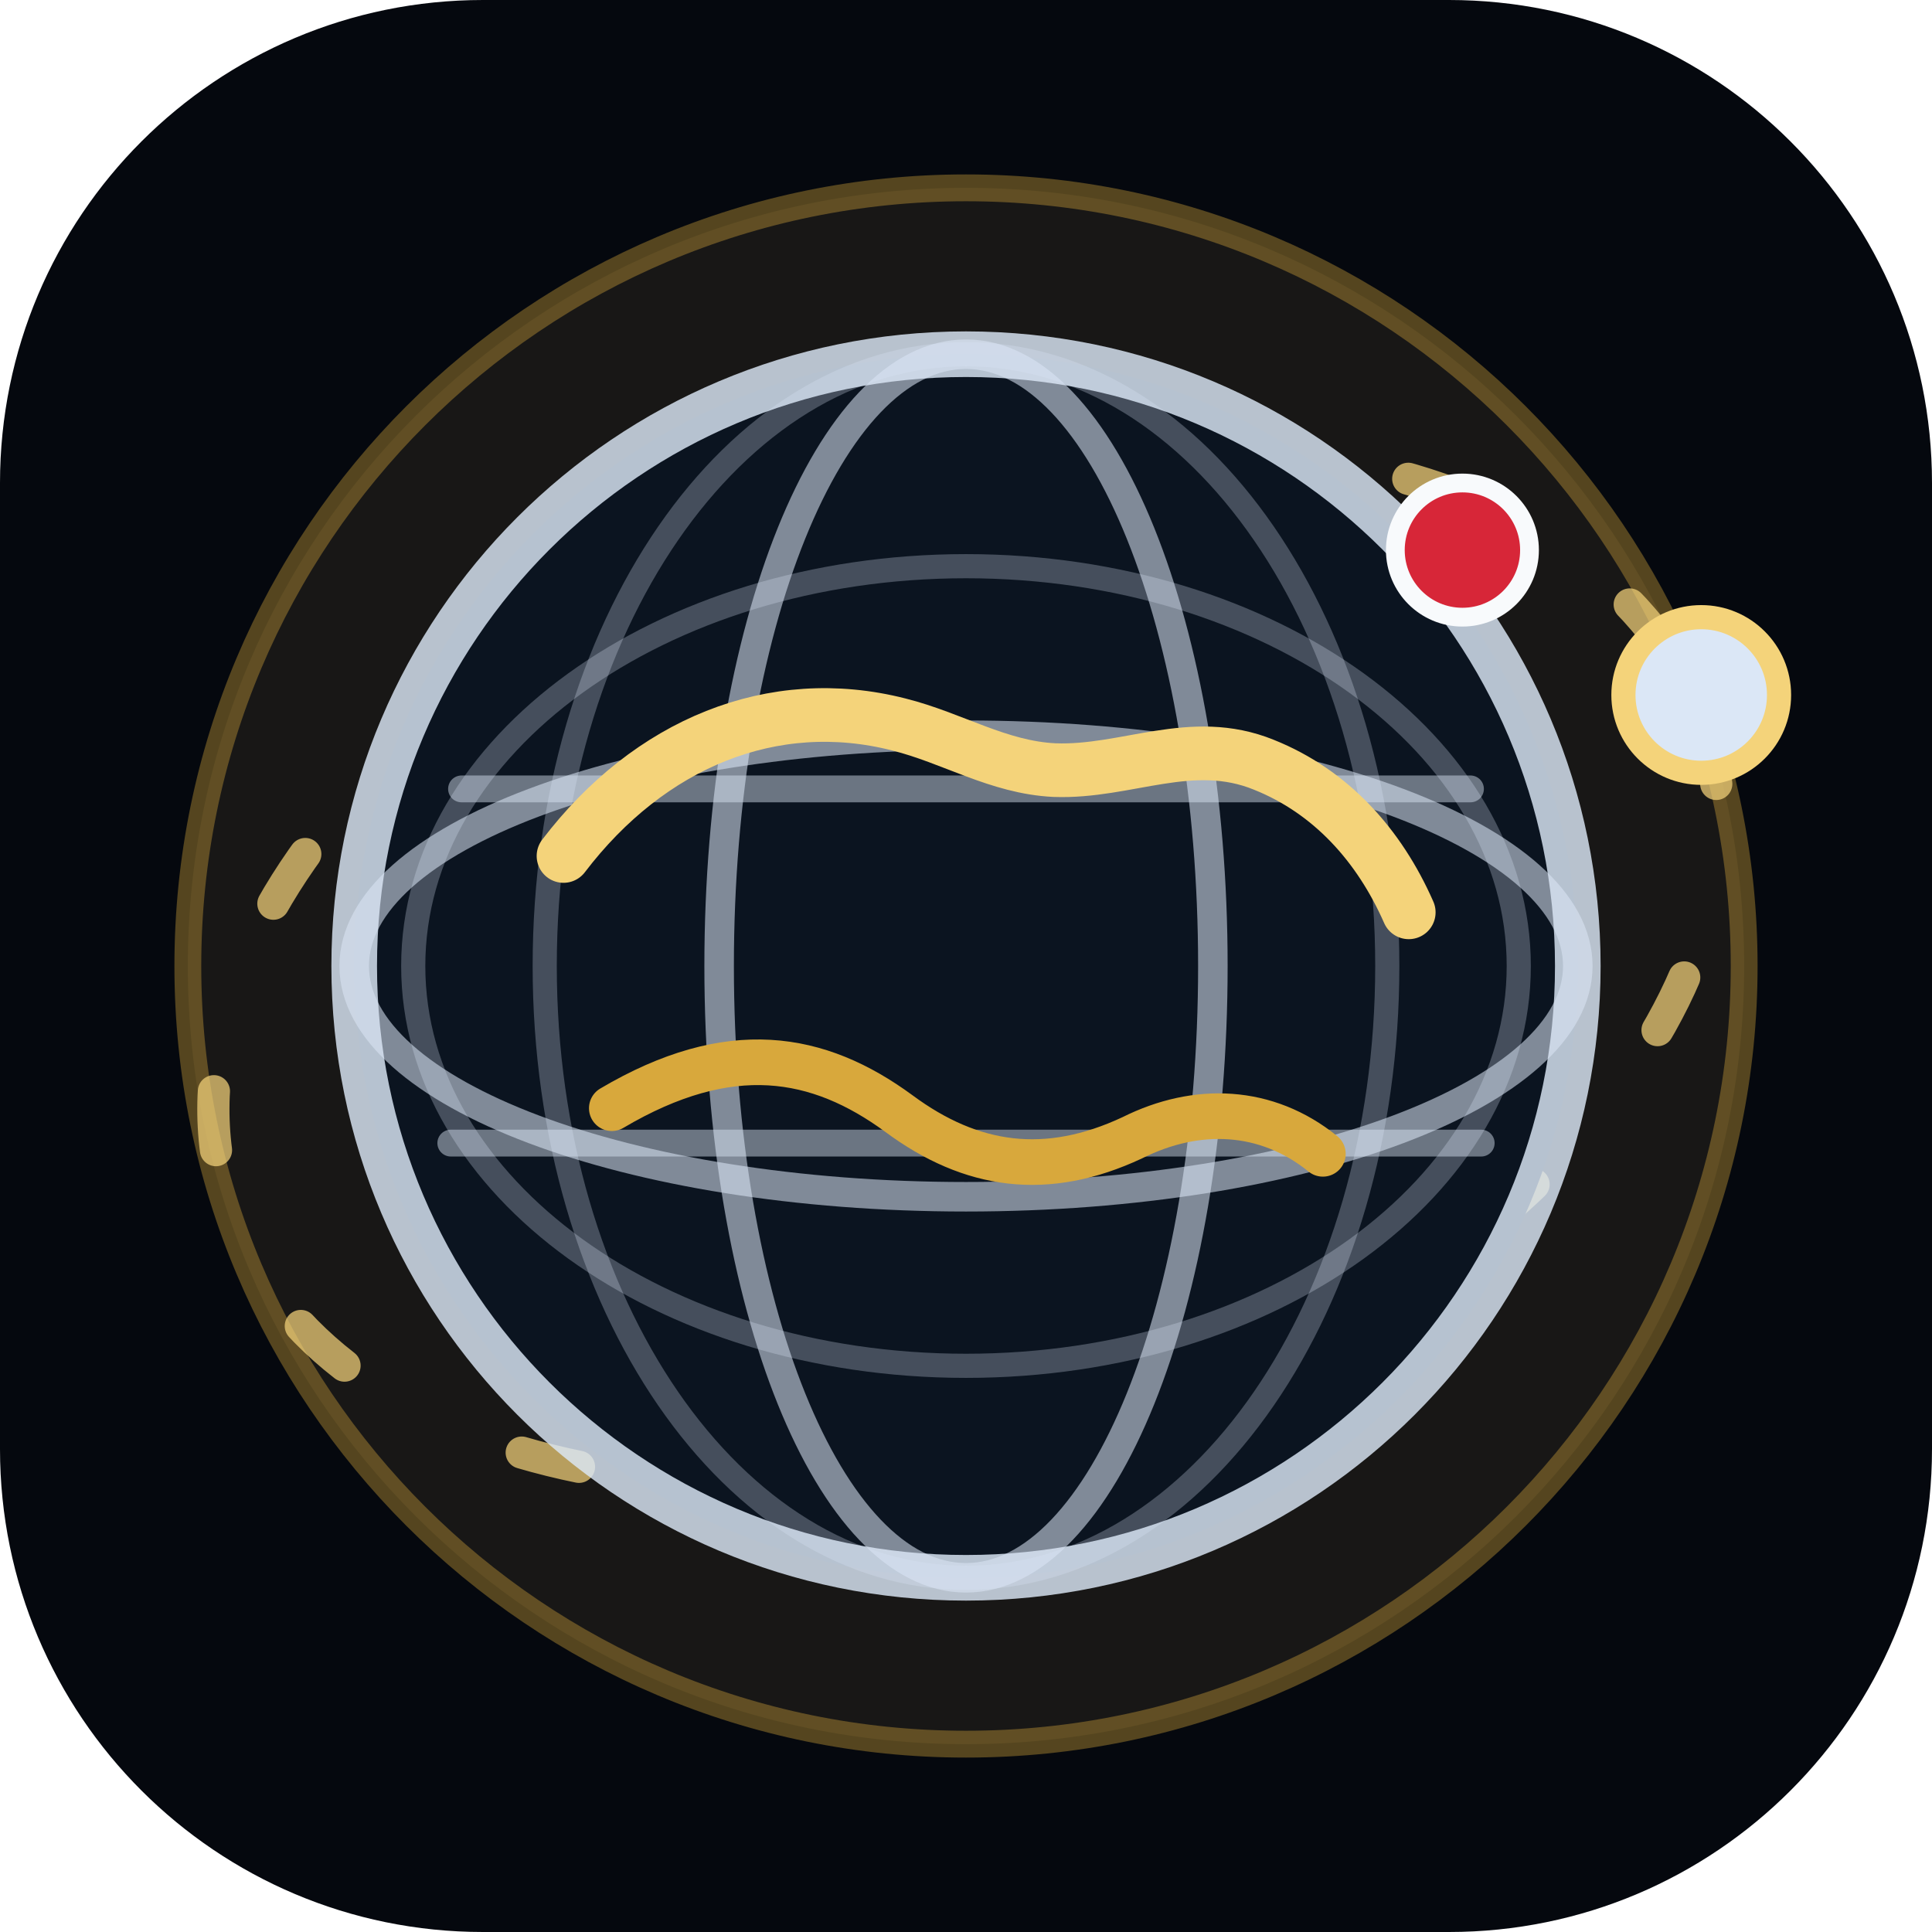
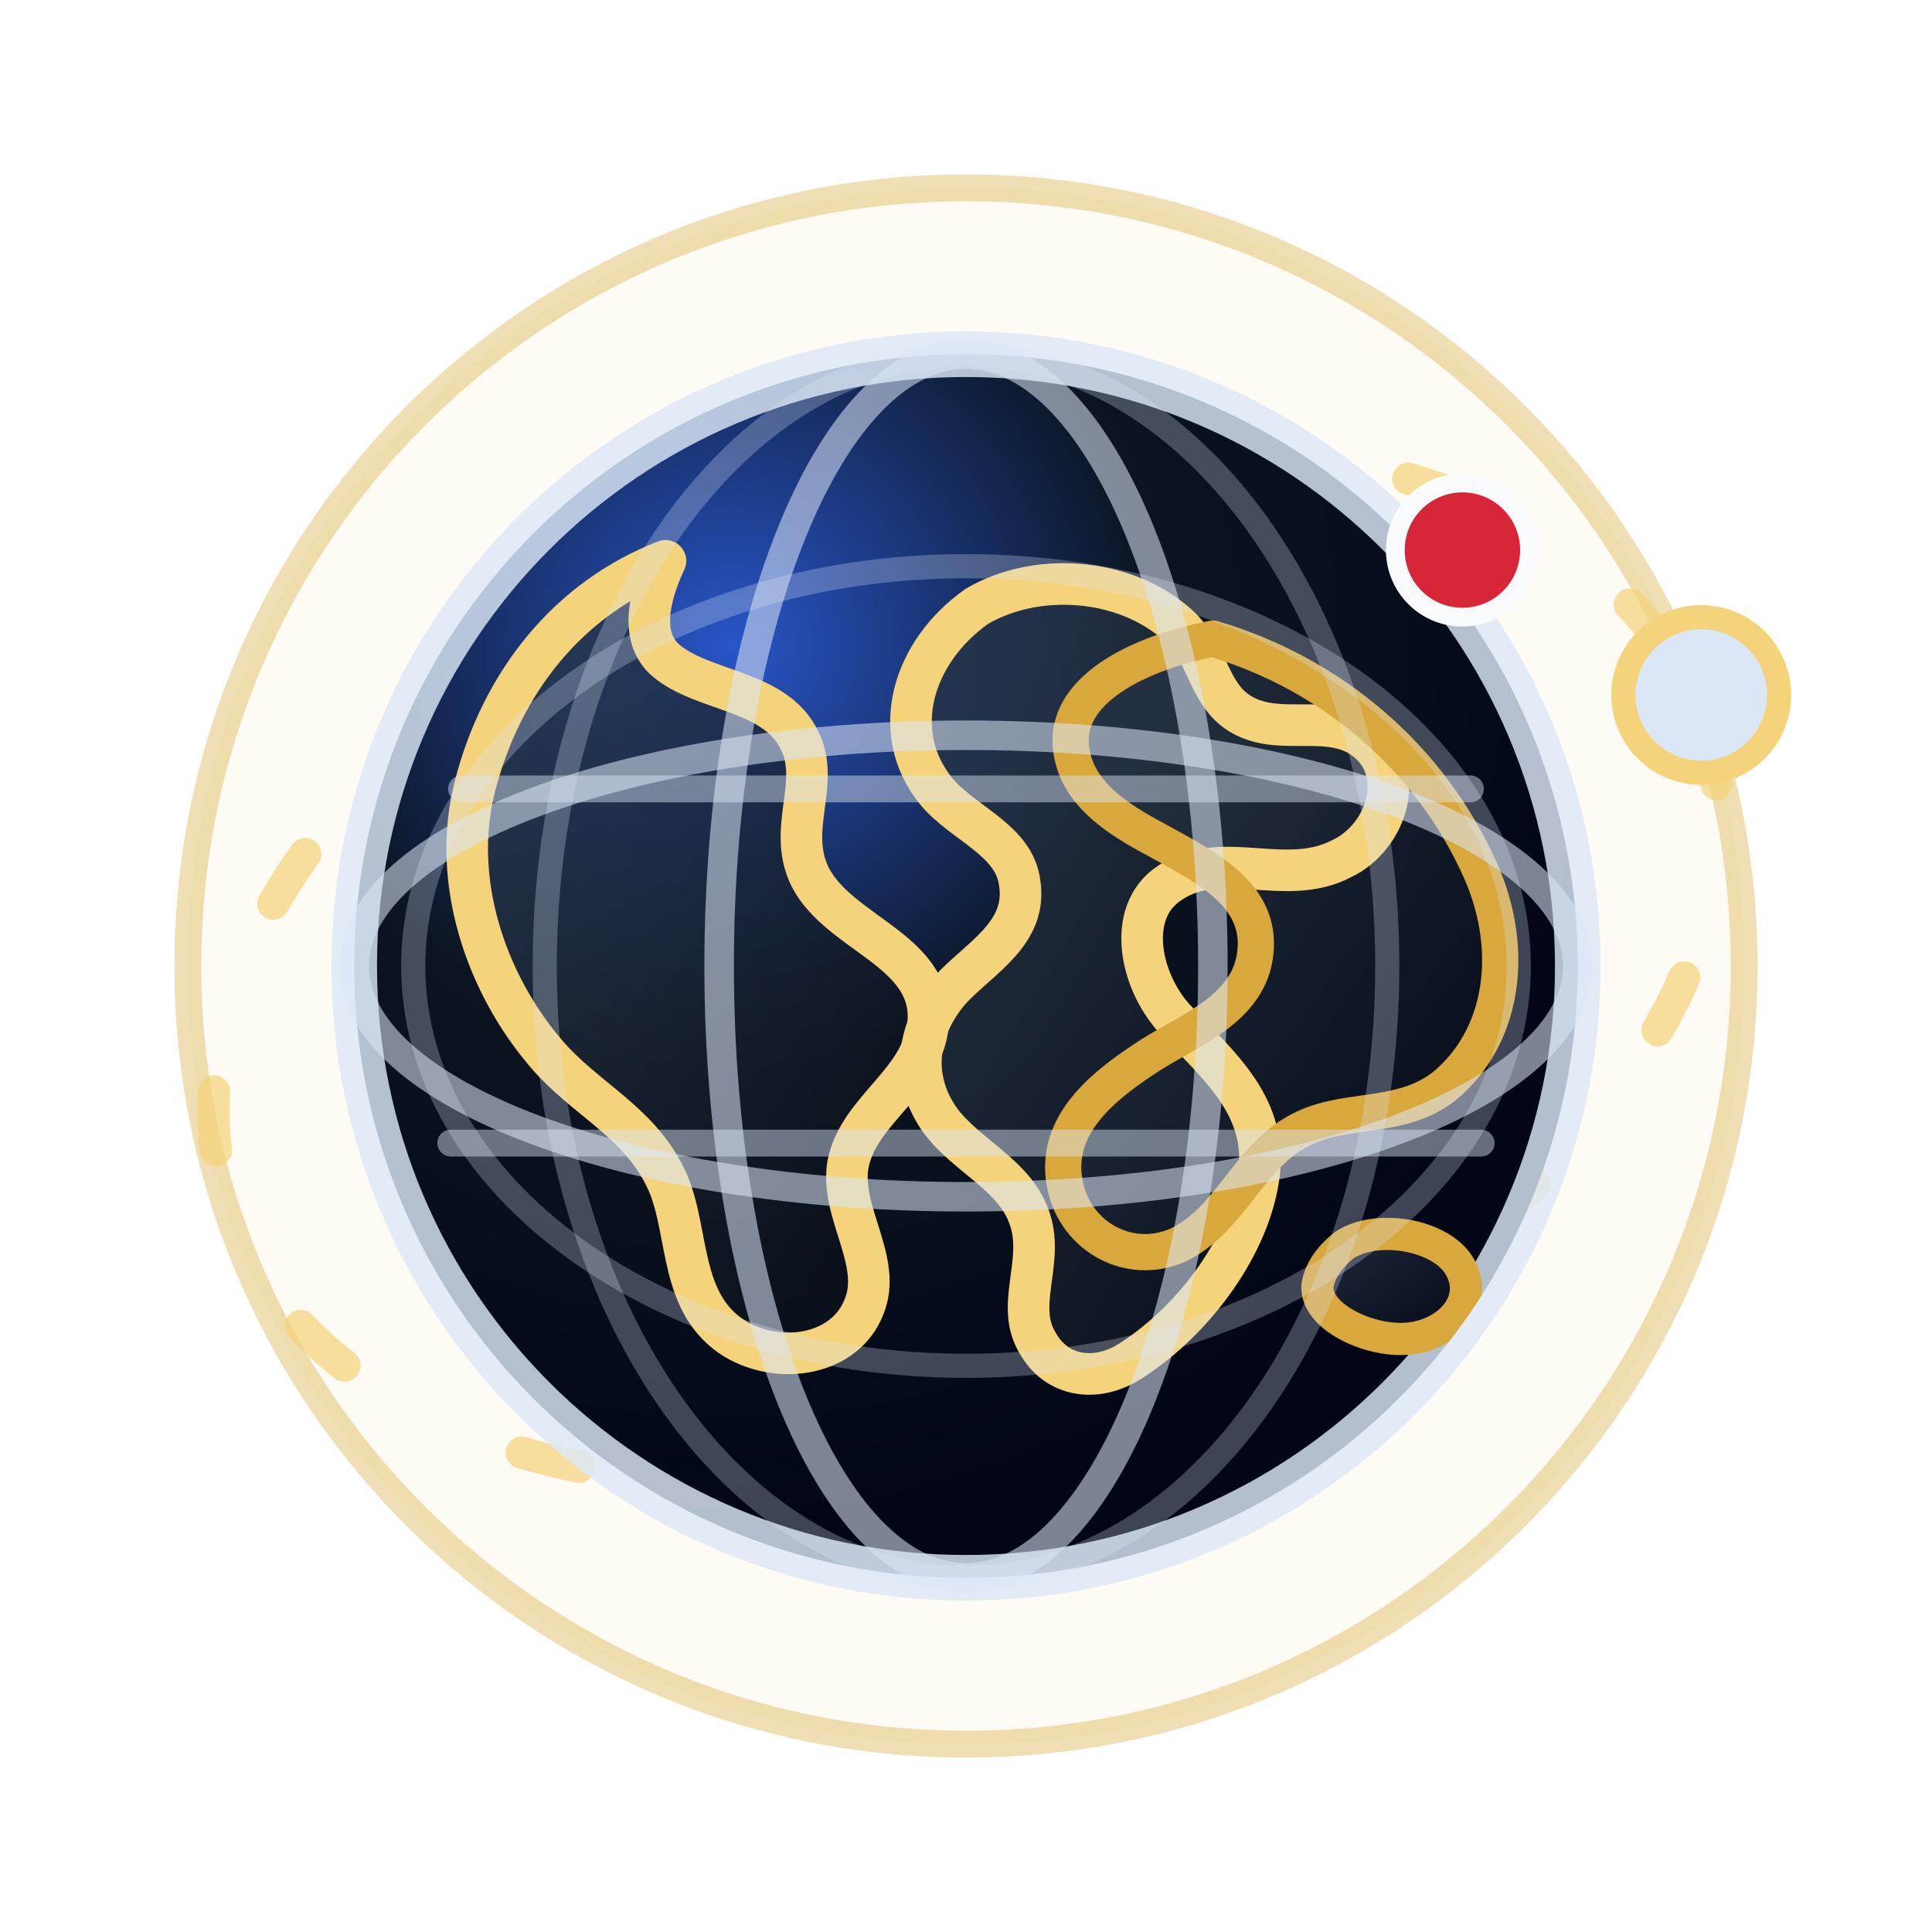
<svg xmlns="http://www.w3.org/2000/svg" viewBox="0 0 72 72" role="img" aria-label="Trading Pro Max Earth Moon Mark">
-   <rect width="72" height="72" rx="18" fill="#05080e" />
+   <defs>
+     <radialGradient id="tpm-icon-ocean" cx="31%" cy="24%" r="72%">
+       <stop offset="0%" stop-color="#2855c8" />
+       <stop offset="48%" stop-color="#0b1420" />
+       <stop offset="100%" stop-color="#020617" />
+     </radialGradient>
+     <linearGradient id="tpm-icon-land" x1="18%" x2="84%" y1="18%" y2="84%">
+       <stop offset="0%" stop-color="#263345" />
+       <stop offset="100%" stop-color="#0b111c" />
+     </linearGradient>
+     <clipPath id="tpm-icon-globe-clip">
+       <circle cx="36" cy="36" r="22.8" />
+     </clipPath>
+   </defs>
  <circle cx="36" cy="36" r="29" fill="#f4d37a" fill-opacity="0.08" stroke="#d8a83c" stroke-opacity="0.38" />
  <ellipse cx="36" cy="36" rx="28.9" ry="18" fill="none" stroke="#f4d37a" stroke-opacity="0.72" stroke-width="1.2" stroke-dasharray="2.2 7.4" stroke-linecap="round" transform="rotate(-18 36 36)" />
  <circle cx="63.4" cy="25.9" r="2.9" fill="#dbe7f6" stroke="#f4d37a" stroke-width="0.9" />
-   <circle cx="36" cy="36" r="22.8" fill="#0b1420" stroke="#dbe7f6" stroke-opacity="0.82" stroke-width="1.7" />
+   <circle cx="36" cy="36" r="22.8" fill="url(#tpm-icon-ocean)" stroke="#dbe7f6" stroke-opacity="0.82" stroke-width="1.7" />
+   <g clip-path="url(#tpm-icon-globe-clip)">
+     <path d="M24.8 20.9c-3.6 1.4-6.1 4.5-7.1 8.4-.9 3.5.4 7.3 2.6 9.9 1.5 1.8 3.6 2.6 4.6 4.9.8 1.9.4 4.5 2.5 5.8 1.7 1 4.1.6 4.8-1.2.7-1.7-.9-3.5-.6-5.3.4-2.1 2.9-3.1 3-5.4.1-2.6-3.3-3.2-4.4-5.3-.9-1.8.4-3.5-.4-5.1-.9-1.9-3.6-1.8-5-3-.9-.8-.7-2.2 0-3.7Z" fill="url(#tpm-icon-land)" fill-opacity="0.78" />
+     <path d="M36.4 22.6c2.2-1.3 5.5-1.1 7.5.7 1.2 1.1 1.1 2.7 2.5 3.4 1.4.7 3.1-.1 4.4.8 1.7 1.2.9 3.7-.8 4.5-2.1 1.1-4.5-.4-6.4.9-1.7 1.1-1.1 3.8.3 5.2 1.6 1.7 3.4 3.2 3 5.8-.4 2.7-2.6 5.5-4.9 6.9-1.2.7-2.6.5-3.3-.7-.9-1.4.2-3-.3-4.6-.5-1.7-2.4-2.4-3.4-3.8-1.1-1.6-.8-3.4.4-4.8 1.1-1.2 2.9-2.1 2.6-4-.2-1.6-2.1-2.2-3.1-3.4-1.8-2.2-.9-5.2 1.5-6.9Z" fill="url(#tpm-icon-land)" fill-opacity="0.8" />
+     <path d="M45.2 23.8c4.4 1.3 8.1 4.4 10 8.7 1.3 3 .8 6.2-1.4 8-1.7 1.3-3.8.7-5.5 1.7-1.8 1-2.5 3.3-4.4 4.2-1.8.8-3.8-.3-4.2-2.2-.5-2.3 1.5-3.8 3.2-4.9 1.6-1 3.8-1.8 3.9-4 .1-2.1-2.1-3.1-3.7-4-1.5-.8-3.1-1.8-3.2-3.6-.1-2.1 2.7-3.4 5.3-3.9Z" fill="url(#tpm-icon-land)" fill-opacity="0.72" />
+     <path d="M50.1 46.4c1.2-.8 3.6-.4 4.3.8.8 1.4-.6 2.7-2.2 2.7-1.4 0-3.2-.9-3.1-2 .1-.6.5-1.1 1-1.5Z" fill="url(#tpm-icon-land)" fill-opacity="0.66" />
+     <path d="M24.8 20.9c-3.6 1.4-6.1 4.5-7.1 8.4-.9 3.5.4 7.3 2.6 9.9 1.5 1.8 3.6 2.6 4.6 4.9.8 1.9.4 4.5 2.5 5.8 1.7 1 4.1.6 4.8-1.2.7-1.7-.9-3.5-.6-5.3.4-2.1 2.9-3.1 3-5.4.1-2.6-3.3-3.2-4.4-5.3-.9-1.8.4-3.5-.4-5.1-.9-1.9-3.6-1.8-5-3-.9-.8-.7-2.2 0-3.7Z" fill="none" stroke="#f4d37a" stroke-linecap="round" stroke-linejoin="round" stroke-width="1.55" />
+     <path d="M36.4 22.6c2.2-1.3 5.5-1.1 7.5.7 1.2 1.1 1.1 2.7 2.5 3.4 1.4.7 3.1-.1 4.4.8 1.7 1.2.9 3.7-.8 4.5-2.1 1.1-4.5-.4-6.4.9-1.7 1.1-1.1 3.8.3 5.2 1.6 1.7 3.4 3.2 3 5.8-.4 2.7-2.6 5.5-4.9 6.9-1.2.7-2.6.5-3.3-.7-.9-1.4.2-3-.3-4.6-.5-1.7-2.4-2.4-3.4-3.8-1.1-1.6-.8-3.4.4-4.8 1.1-1.2 2.9-2.1 2.6-4-.2-1.6-2.1-2.2-3.1-3.4-1.8-2.2-.9-5.2 1.5-6.9Z" fill="none" stroke="#f4d37a" stroke-linecap="round" stroke-linejoin="round" stroke-width="1.55" />
+     <path d="M45.2 23.8c4.4 1.3 8.1 4.4 10 8.7 1.3 3 .8 6.2-1.4 8-1.7 1.3-3.8.7-5.5 1.7-1.8 1-2.5 3.3-4.4 4.2-1.8.8-3.8-.3-4.2-2.2-.5-2.3 1.5-3.8 3.2-4.9 1.6-1 3.8-1.8 3.9-4 .1-2.1-2.1-3.1-3.7-4-1.5-.8-3.1-1.8-3.2-3.6-.1-2.1 2.7-3.4 5.3-3.9Z" fill="none" stroke="#d8a83c" stroke-linecap="round" stroke-linejoin="round" stroke-width="1.35" />
+     <path d="M50.1 46.4c1.2-.8 3.6-.4 4.3.8.8 1.4-.6 2.7-2.2 2.7-1.4 0-3.2-.9-3.1-2 .1-.6.5-1.1 1-1.5Z" fill="none" stroke="#d8a83c" stroke-linecap="round" stroke-linejoin="round" stroke-width="1.2" />
+   </g>
  <ellipse cx="36" cy="36" rx="22.8" ry="8.6" fill="none" stroke="#dbe7f6" stroke-opacity="0.56" stroke-width="1.1" />
  <ellipse cx="36" cy="36" rx="20.6" ry="14.9" fill="none" stroke="#dbe7f6" stroke-opacity="0.28" stroke-width="0.9" />
  <ellipse cx="36" cy="36" rx="9.2" ry="22.8" fill="none" stroke="#dbe7f6" stroke-opacity="0.56" stroke-width="1.1" />
  <ellipse cx="36" cy="36" rx="15.7" ry="22.8" fill="none" stroke="#dbe7f6" stroke-opacity="0.28" stroke-width="0.9" />
  <path d="M17.2 29.4h37.6M16.8 42.6h38.4" fill="none" stroke="#dbe7f6" stroke-opacity="0.46" stroke-linecap="round" stroke-width="1" />
-   <path d="M21 31.9c3.2-4.2 7.8-6.1 12.5-4.9 2 .5 3.7 1.6 5.8 1.7 2.7.1 5.1-1.3 7.8-.2 2.5 1 4.3 3 5.4 5.5" fill="none" stroke="#f4d37a" stroke-linecap="round" stroke-linejoin="round" stroke-width="2" />
-   <path d="M22.8 41.3c4.4-2.6 7.7-2 10.7.2 2.7 2 5.5 2.4 8.7.9 2.4-1.2 5-1.1 7.1.6" fill="none" stroke="#d8a83c" stroke-linecap="round" stroke-linejoin="round" stroke-width="1.7" />
  <circle cx="54.5" cy="20.5" r="2.5" fill="#d72638" stroke="#f8fafc" stroke-width="0.7" />
</svg>
